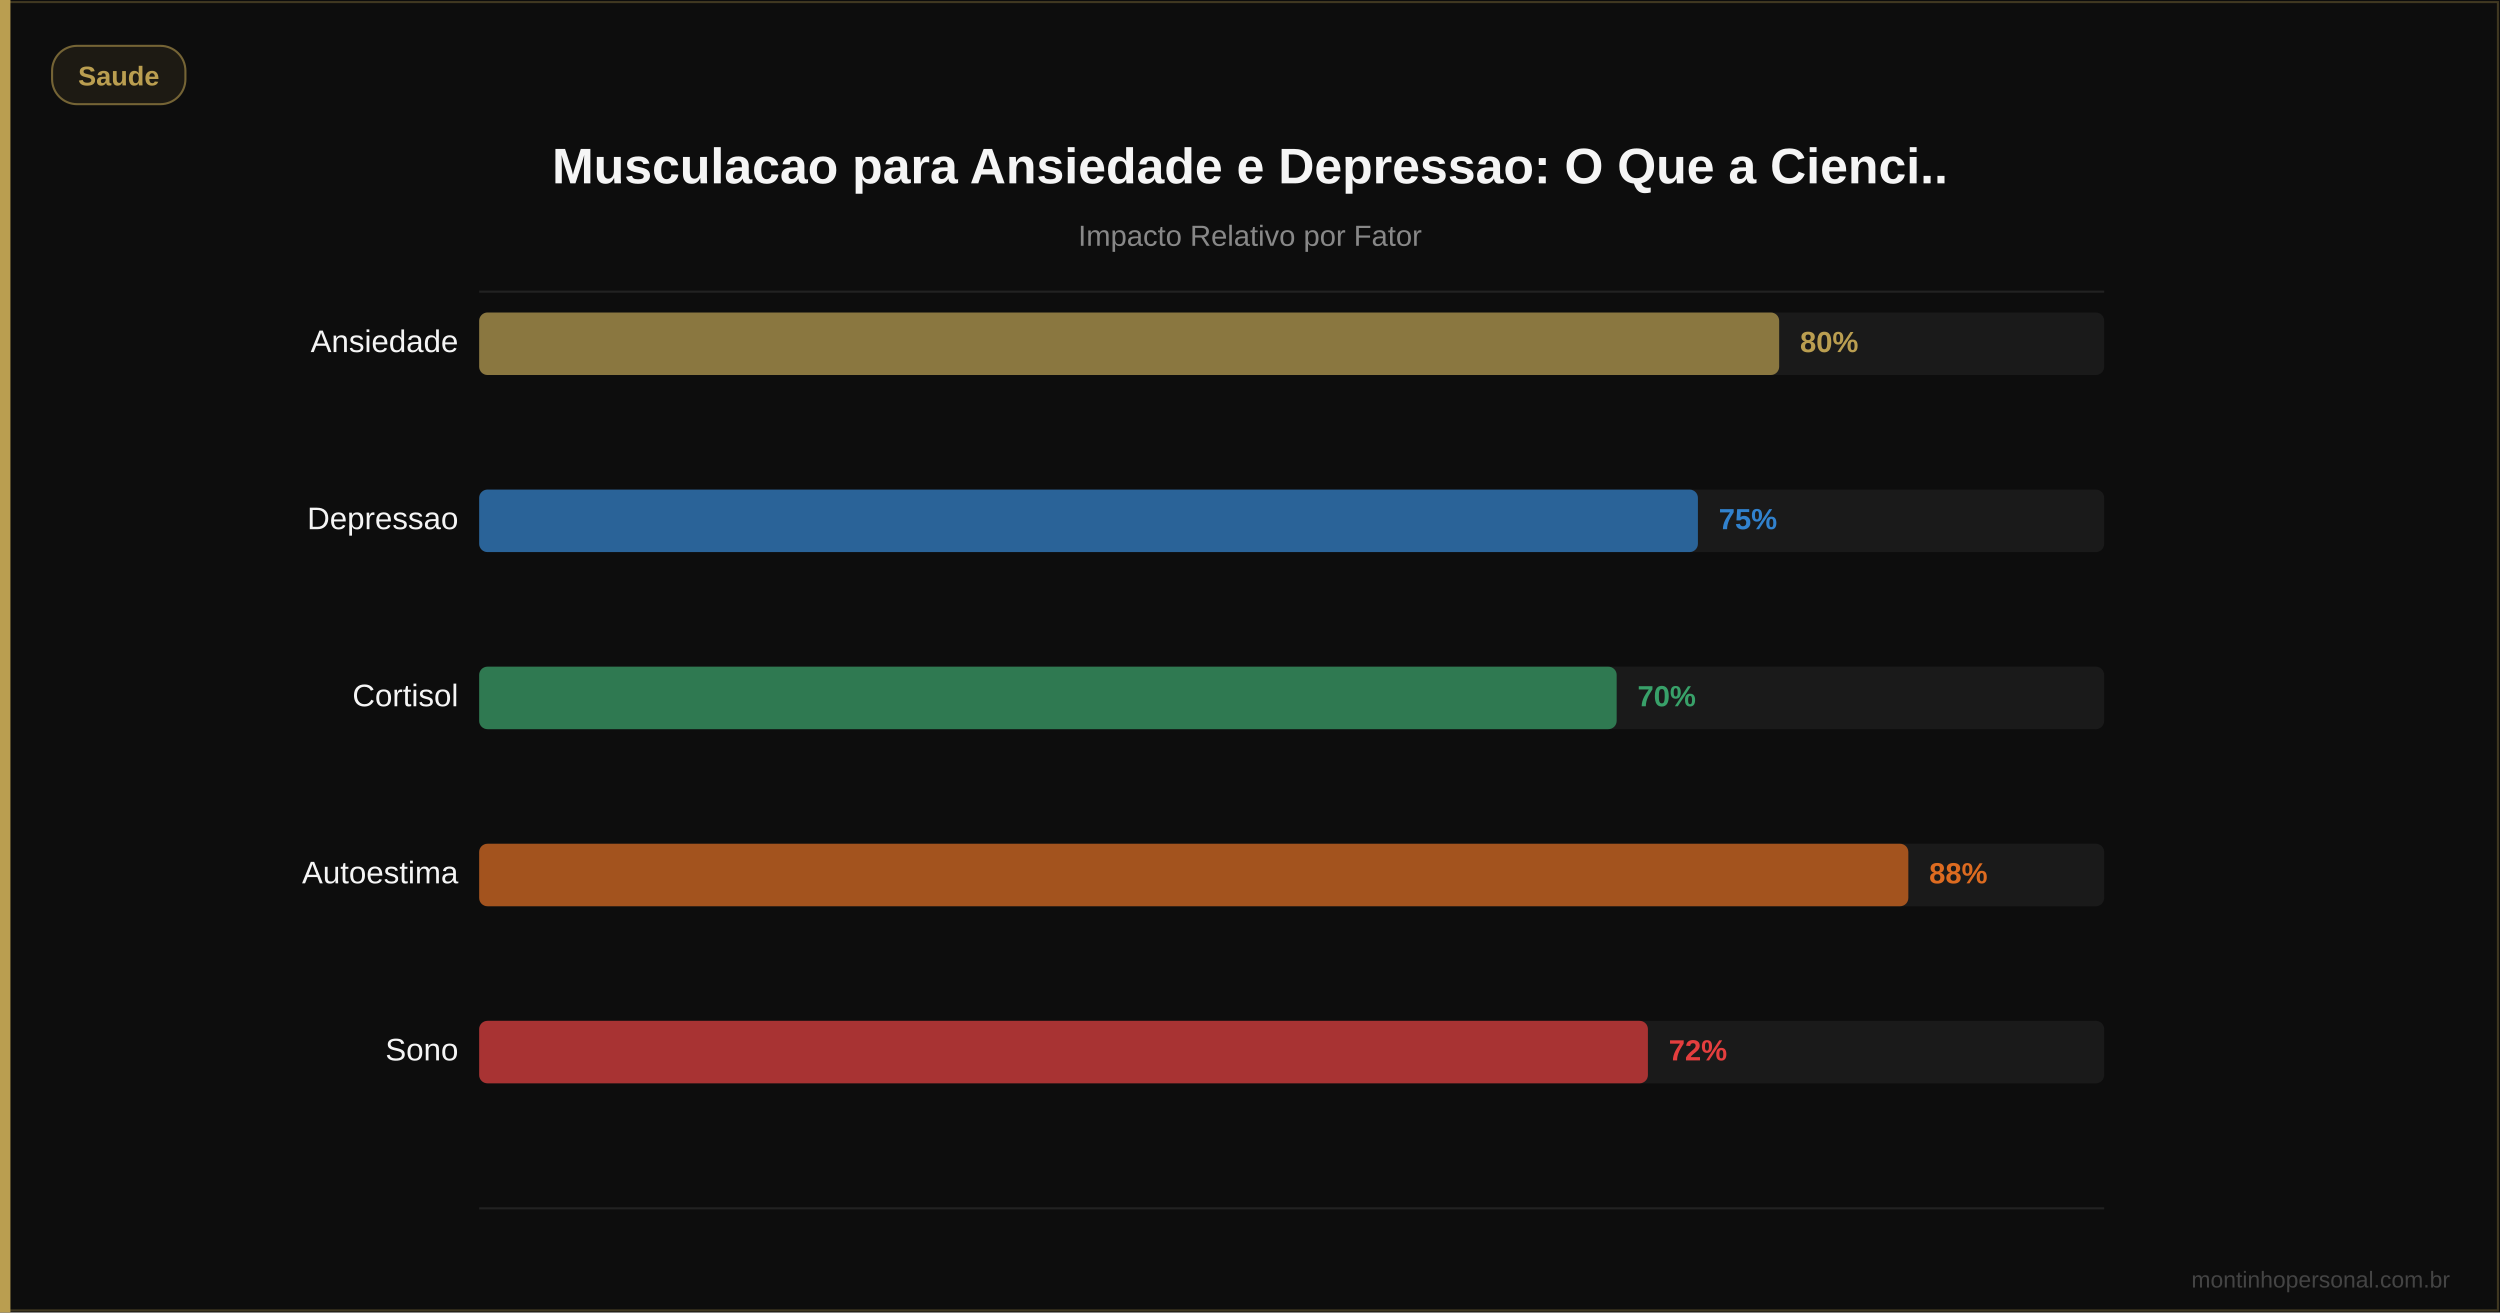
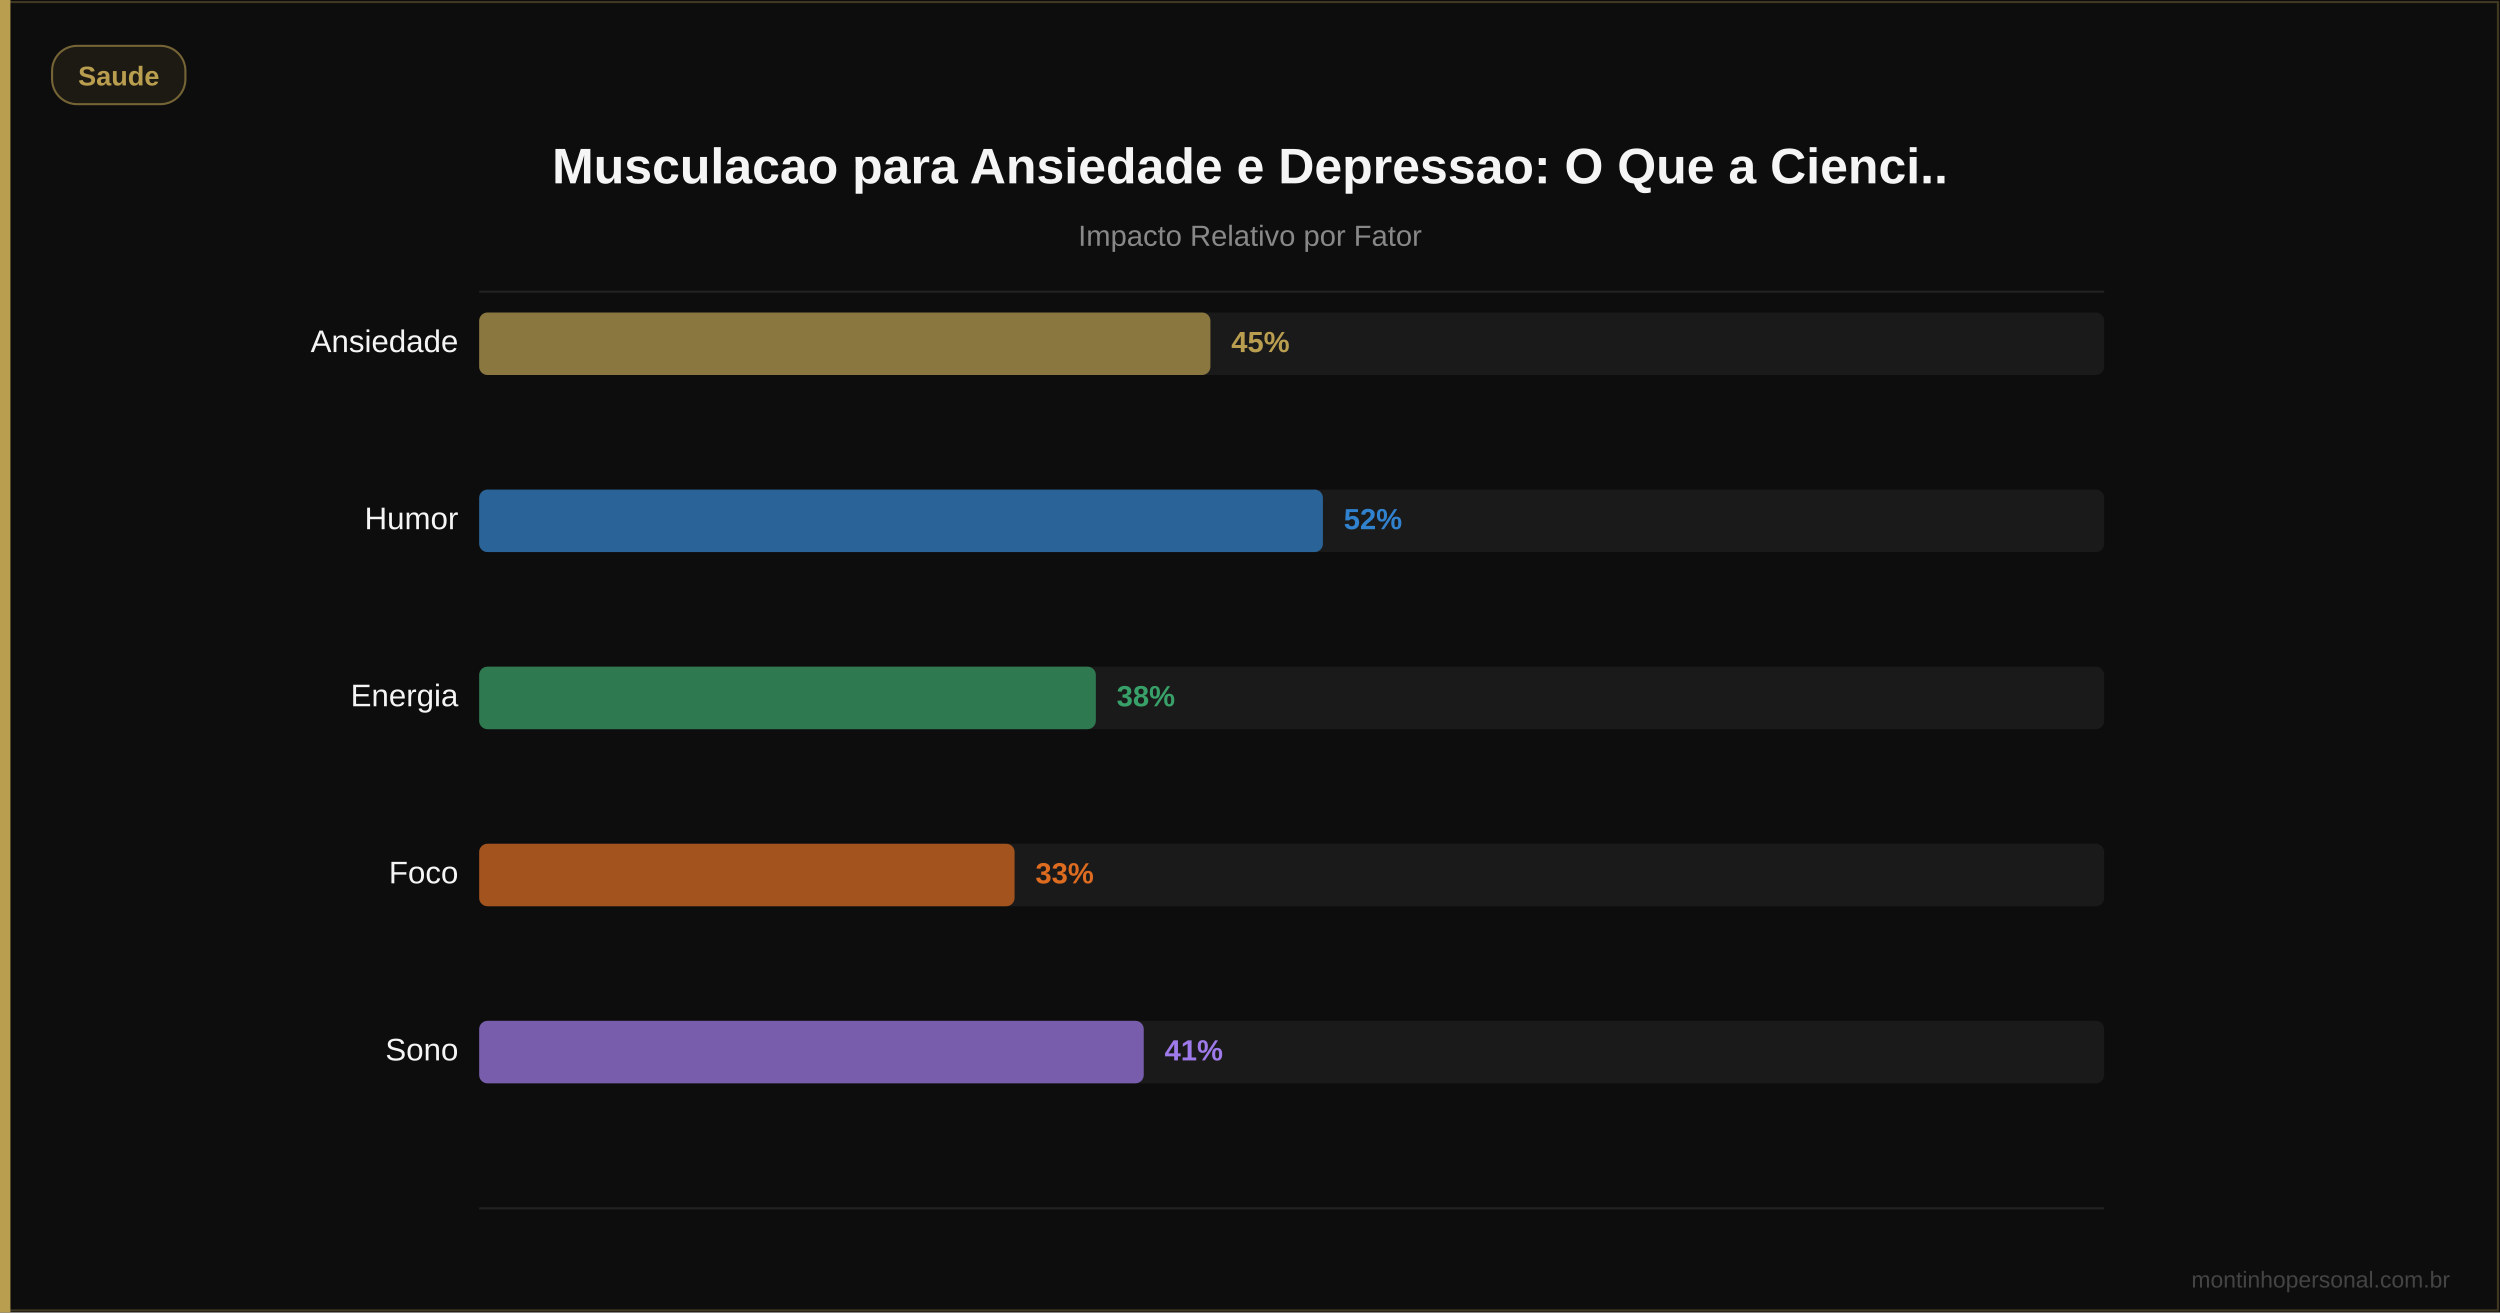
<svg xmlns="http://www.w3.org/2000/svg" viewBox="0 0 1200 630" width="1200" height="630" role="img" aria-label="Musculacao para Ansiedade e Depressao: O Que a Ciencia Comprova">
  <rect width="1200" height="630" fill="#0d0d0d" />
  <rect x="0" y="0" width="5" height="630" fill="#BA9E50" />
  <rect x="1" y="1" width="1198" height="628" fill="none" stroke="#BA9E50" stroke-width="1" opacity="0.3" />
  <rect x="25" y="22" width="64" height="28" rx="12" fill="#BA9E50" fill-opacity="0.15" stroke="#BA9E50" stroke-width="1" opacity="0.6" />
  <text x="57" y="41" font-family="Arial,sans-serif" font-size="13" fill="#BA9E50" text-anchor="middle" font-weight="600">Saude</text>
  <text x="600" y="88" font-family="Arial,sans-serif" font-size="24" fill="#F5F5F5" text-anchor="middle" font-weight="bold">Musculacao para Ansiedade e Depressao: O Que a Cienci..</text>
  <text x="600" y="118" font-family="Arial,sans-serif" font-size="14" fill="#888888" text-anchor="middle">Impacto Relativo por Fator</text>
  <line x1="230" y1="140" x2="1010" y2="140" stroke="#222" stroke-width="1" />
  <line x1="230" y1="580" x2="1010" y2="580" stroke="#222" stroke-width="1" />
  <text x="220" y="169" font-family="Arial,sans-serif" font-size="15" fill="#F5F5F5" text-anchor="end">Ansiedade</text>
  <rect x="230" y="150" width="780" height="30" rx="4" fill="#1a1a1a" />
-   <rect x="230" y="150" width="624" height="30" rx="4" fill="#BA9E50" fill-opacity="0.7" />
-   <text x="864" y="169" font-family="Arial,sans-serif" font-size="14" fill="#BA9E50" font-weight="bold">80%</text>
-   <text x="220" y="254" font-family="Arial,sans-serif" font-size="15" fill="#F5F5F5" text-anchor="end">Depressao</text>
+   <rect x="230" y="150" width="351" height="30" rx="4" fill="#BA9E50" fill-opacity="0.7" />
+   <text x="591" y="169" font-family="Arial,sans-serif" font-size="14" fill="#BA9E50" font-weight="bold">45%</text>
+   <text x="220" y="254" font-family="Arial,sans-serif" font-size="15" fill="#F5F5F5" text-anchor="end">Humor</text>
  <rect x="230" y="235" width="780" height="30" rx="4" fill="#1a1a1a" />
-   <rect x="230" y="235" width="585" height="30" rx="4" fill="#3182CE" fill-opacity="0.7" />
-   <text x="825" y="254" font-family="Arial,sans-serif" font-size="14" fill="#3182CE" font-weight="bold">75%</text>
-   <text x="220" y="339" font-family="Arial,sans-serif" font-size="15" fill="#F5F5F5" text-anchor="end">Cortisol</text>
+   <rect x="230" y="235" width="405" height="30" rx="4" fill="#3182CE" fill-opacity="0.7" />
+   <text x="645" y="254" font-family="Arial,sans-serif" font-size="14" fill="#3182CE" font-weight="bold">52%</text>
+   <text x="220" y="339" font-family="Arial,sans-serif" font-size="15" fill="#F5F5F5" text-anchor="end">Energia</text>
  <rect x="230" y="320" width="780" height="30" rx="4" fill="#1a1a1a" />
-   <rect x="230" y="320" width="546" height="30" rx="4" fill="#38A169" fill-opacity="0.7" />
-   <text x="786" y="339" font-family="Arial,sans-serif" font-size="14" fill="#38A169" font-weight="bold">70%</text>
-   <text x="220" y="424" font-family="Arial,sans-serif" font-size="15" fill="#F5F5F5" text-anchor="end">Autoestima</text>
+   <rect x="230" y="320" width="296" height="30" rx="4" fill="#38A169" fill-opacity="0.7" />
+   <text x="536" y="339" font-family="Arial,sans-serif" font-size="14" fill="#38A169" font-weight="bold">38%</text>
+   <text x="220" y="424" font-family="Arial,sans-serif" font-size="15" fill="#F5F5F5" text-anchor="end">Foco</text>
  <rect x="230" y="405" width="780" height="30" rx="4" fill="#1a1a1a" />
-   <rect x="230" y="405" width="686" height="30" rx="4" fill="#DD6B20" fill-opacity="0.7" />
-   <text x="926" y="424" font-family="Arial,sans-serif" font-size="14" fill="#DD6B20" font-weight="bold">88%</text>
+   <rect x="230" y="405" width="257" height="30" rx="4" fill="#DD6B20" fill-opacity="0.7" />
+   <text x="497" y="424" font-family="Arial,sans-serif" font-size="14" fill="#DD6B20" font-weight="bold">33%</text>
  <text x="220" y="509" font-family="Arial,sans-serif" font-size="15" fill="#F5F5F5" text-anchor="end">Sono</text>
  <rect x="230" y="490" width="780" height="30" rx="4" fill="#1a1a1a" />
-   <rect x="230" y="490" width="561" height="30" rx="4" fill="#E53E3E" fill-opacity="0.7" />
-   <text x="801" y="509" font-family="Arial,sans-serif" font-size="14" fill="#E53E3E" font-weight="bold">72%</text>
+   <rect x="230" y="490" width="319" height="30" rx="4" fill="#9F7AEA" fill-opacity="0.7" />
+   <text x="559" y="509" font-family="Arial,sans-serif" font-size="14" fill="#9F7AEA" font-weight="bold">41%</text>
  <text x="1176" y="618" font-family="Arial,sans-serif" font-size="11" fill="#444" text-anchor="end">montinhopersonal.com.br</text>
</svg>
